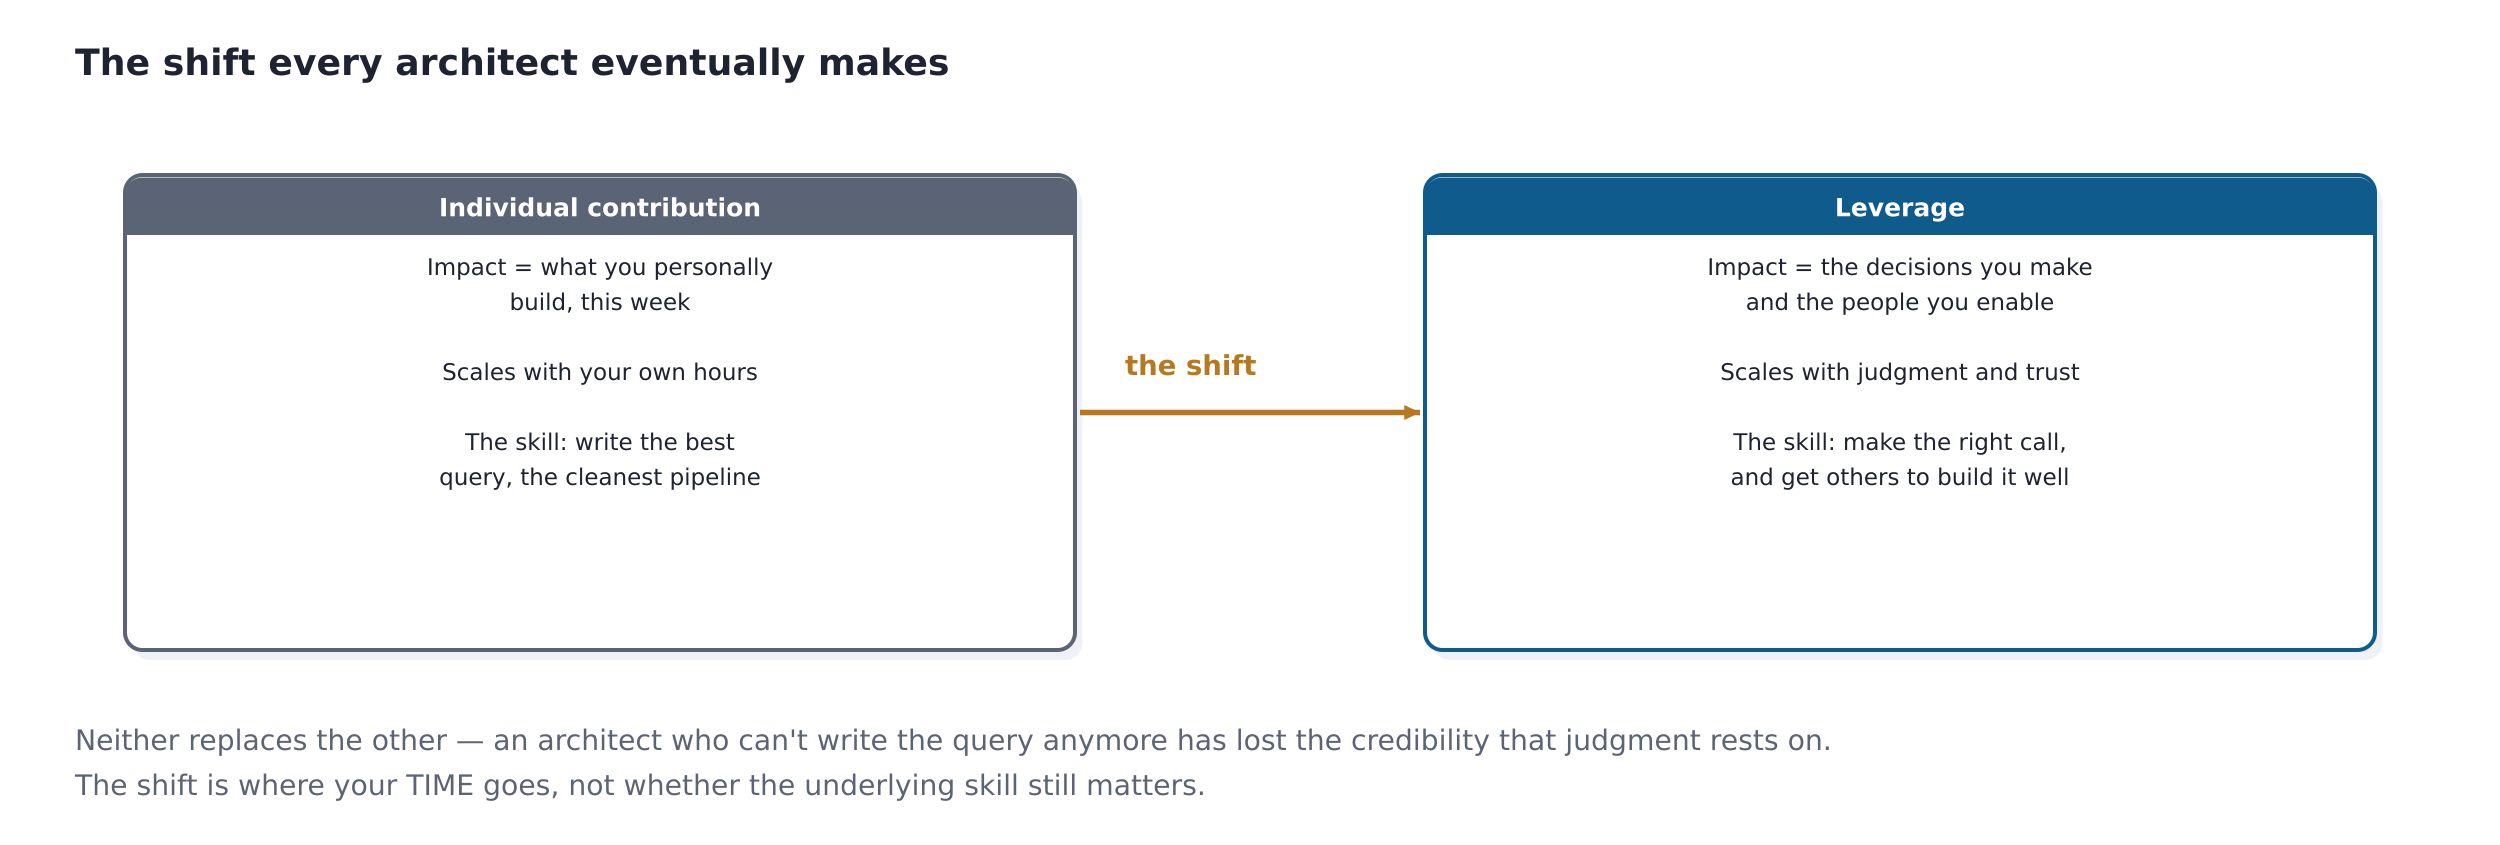
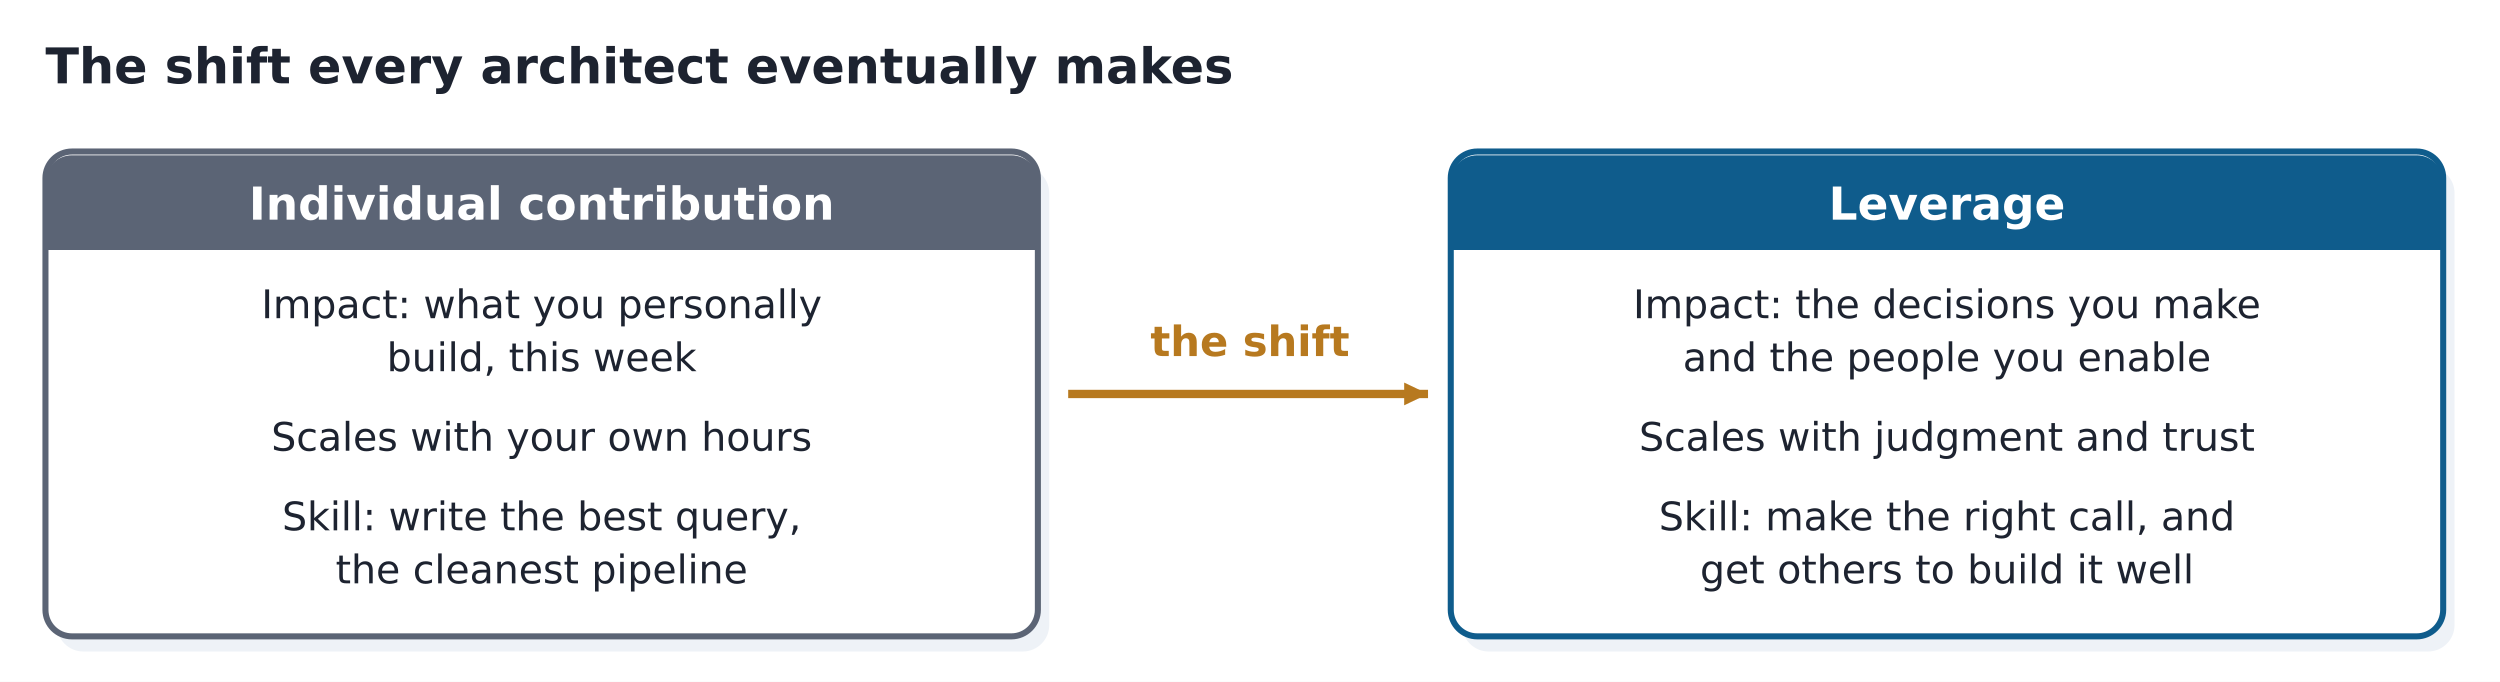
- <svg xmlns="http://www.w3.org/2000/svg" width="1000" height="338" viewBox="0 0 1000 338" font-family="DejaVu Sans, Arial, sans-serif">
-   <rect width="1000" height="338" fill="#ffffff" />
-   <text x="30" y="30" font-size="14.5" fill="#1d2330" font-weight="bold" text-anchor="start" font-family="Poppins, DejaVu Sans, sans-serif">The shift every architect eventually makes</text>
-   <rect x="53" y="74" width="380" height="190" rx="7" fill="#eef2f7" stroke="none" stroke-width="1" />
-   <rect x="50" y="70" width="380" height="190" rx="7" fill="#fff" stroke="#5b6475" stroke-width="1.6" />
-   <path d="M50,78 a7,7 0 0 1 7,-7 H423 a7,7 0 0 1 7,7 V94 H50 Z" fill="#5b6475" />
-   <text x="240.0" y="86.5" font-size="10" fill="#fff" font-weight="bold" text-anchor="middle" font-family="Poppins, DejaVu Sans, sans-serif">Individual contribution</text>
-   <text x="240.0" y="110" font-size="9.2" fill="#1d2330" font-weight="normal" text-anchor="middle">Impact = what you personally</text>
-   <text x="240.0" y="124" font-size="9.2" fill="#1d2330" font-weight="normal" text-anchor="middle">build, this week</text>
-   <text x="240.0" y="138" font-size="9.2" fill="#1d2330" font-weight="normal" text-anchor="middle" />
-   <text x="240.0" y="152" font-size="9.2" fill="#1d2330" font-weight="normal" text-anchor="middle">Scales with your own hours</text>
-   <text x="240.0" y="166" font-size="9.2" fill="#1d2330" font-weight="normal" text-anchor="middle" />
-   <text x="240.0" y="180" font-size="9.2" fill="#1d2330" font-weight="normal" text-anchor="middle">The skill: write the best</text>
-   <text x="240.0" y="194" font-size="9.2" fill="#1d2330" font-weight="normal" text-anchor="middle">query, the cleanest pipeline</text>
-   <rect x="573" y="74" width="380" height="190" rx="7" fill="#eef2f7" stroke="none" stroke-width="1" />
-   <rect x="570" y="70" width="380" height="190" rx="7" fill="#fff" stroke="#0f5c8c" stroke-width="1.6" />
-   <path d="M570,78 a7,7 0 0 1 7,-7 H943 a7,7 0 0 1 7,7 V94 H570 Z" fill="#0f5c8c" />
-   <text x="760.0" y="86.5" font-size="10" fill="#fff" font-weight="bold" text-anchor="middle" font-family="Poppins, DejaVu Sans, sans-serif">Leverage</text>
-   <text x="760.0" y="110" font-size="9.2" fill="#1d2330" font-weight="normal" text-anchor="middle">Impact = the decisions you make</text>
-   <text x="760.0" y="124" font-size="9.2" fill="#1d2330" font-weight="normal" text-anchor="middle">and the people you enable</text>
-   <text x="760.0" y="138" font-size="9.2" fill="#1d2330" font-weight="normal" text-anchor="middle" />
-   <text x="760.0" y="152" font-size="9.2" fill="#1d2330" font-weight="normal" text-anchor="middle">Scales with judgment and trust</text>
-   <text x="760.0" y="166" font-size="9.2" fill="#1d2330" font-weight="normal" text-anchor="middle" />
-   <text x="760.0" y="180" font-size="9.2" fill="#1d2330" font-weight="normal" text-anchor="middle">The skill: make the right call,</text>
-   <text x="760.0" y="194" font-size="9.2" fill="#1d2330" font-weight="normal" text-anchor="middle">and get others to build it well</text>
-   <path d="M432,165 L568,165" fill="none" stroke="#b7791f" stroke-width="2.2" stroke-linejoin="round" />
-   <path d="M568,165 L561.7,168.0 L561.7,162.0 Z" fill="#b7791f" />
-   <text x="450" y="150" font-size="11" fill="#b7791f" font-weight="bold" text-anchor="start">the shift</text>
-   <text x="30" y="300" font-size="11.3" fill="#5b6475" font-weight="normal" text-anchor="start">Neither replaces the other — an architect who can't write the query anymore has lost the credibility that judgment rests on.</text>
-   <text x="30" y="318" font-size="11.3" fill="#5b6475" font-weight="normal" text-anchor="start">The shift is where your TIME goes, not whether the underlying skill still matters.</text>
+ <svg xmlns="http://www.w3.org/2000/svg" width="660" height="180" viewBox="0 0 660 180" font-family="DejaVu Sans, Arial, sans-serif">
+   <rect width="660" height="180" fill="#ffffff" />
+   <text x="12" y="22" font-size="13" fill="#1d2330" font-weight="bold" text-anchor="start" font-family="Poppins, DejaVu Sans, sans-serif">The shift every architect eventually makes</text>
+   <rect x="15" y="44" width="262" height="128.0" rx="7" fill="#eef2f7" stroke="none" stroke-width="1" />
+   <rect x="12" y="40" width="262" height="128.0" rx="7" fill="#fff" stroke="#5b6475" stroke-width="1.6" />
+   <path d="M12,48 a7,7 0 0 1 7,-7 H267 a7,7 0 0 1 7,7 V66 H12 Z" fill="#5b6475" />
+   <text x="143.0" y="58" font-size="12" fill="#fff" font-weight="bold" text-anchor="middle" font-family="Poppins, DejaVu Sans, sans-serif">Individual contribution</text>
+   <text x="143.0" y="84" font-size="10.4" fill="#1d2330" font-weight="normal" text-anchor="middle">Impact: what you personally</text>
+   <text x="143.0" y="98" font-size="10.4" fill="#1d2330" font-weight="normal" text-anchor="middle">build, this week</text>
+   <text x="143.0" y="119.0" font-size="10.4" fill="#1d2330" font-weight="normal" text-anchor="middle">Scales with your own hours</text>
+   <text x="143.0" y="140.0" font-size="10.4" fill="#1d2330" font-weight="normal" text-anchor="middle">Skill: write the best query,</text>
+   <text x="143.0" y="154.0" font-size="10.4" fill="#1d2330" font-weight="normal" text-anchor="middle">the cleanest pipeline</text>
+   <rect x="386" y="44" width="262" height="128.0" rx="7" fill="#eef2f7" stroke="none" stroke-width="1" />
+   <rect x="383" y="40" width="262" height="128.0" rx="7" fill="#fff" stroke="#0f5c8c" stroke-width="1.6" />
+   <path d="M383,48 a7,7 0 0 1 7,-7 H638 a7,7 0 0 1 7,7 V66 H383 Z" fill="#0f5c8c" />
+   <text x="514.0" y="58" font-size="12" fill="#fff" font-weight="bold" text-anchor="middle" font-family="Poppins, DejaVu Sans, sans-serif">Leverage</text>
+   <text x="514.0" y="84" font-size="10.4" fill="#1d2330" font-weight="normal" text-anchor="middle">Impact: the decisions you make</text>
+   <text x="514.0" y="98" font-size="10.4" fill="#1d2330" font-weight="normal" text-anchor="middle">and the people you enable</text>
+   <text x="514.0" y="119.0" font-size="10.4" fill="#1d2330" font-weight="normal" text-anchor="middle">Scales with judgment and trust</text>
+   <text x="514.0" y="140.0" font-size="10.4" fill="#1d2330" font-weight="normal" text-anchor="middle">Skill: make the right call, and</text>
+   <text x="514.0" y="154.0" font-size="10.4" fill="#1d2330" font-weight="normal" text-anchor="middle">get others to build it well</text>
+   <path d="M282,104.0 L377,104.0" fill="none" stroke="#b7791f" stroke-width="2.2" stroke-linejoin="round" />
+   <path d="M377,104.0 L370.7,107.0 L370.7,101.0 Z" fill="#b7791f" />
+   <text x="330.0" y="94.0" font-size="11" fill="#b7791f" font-weight="bold" text-anchor="middle">the shift</text>
</svg>
